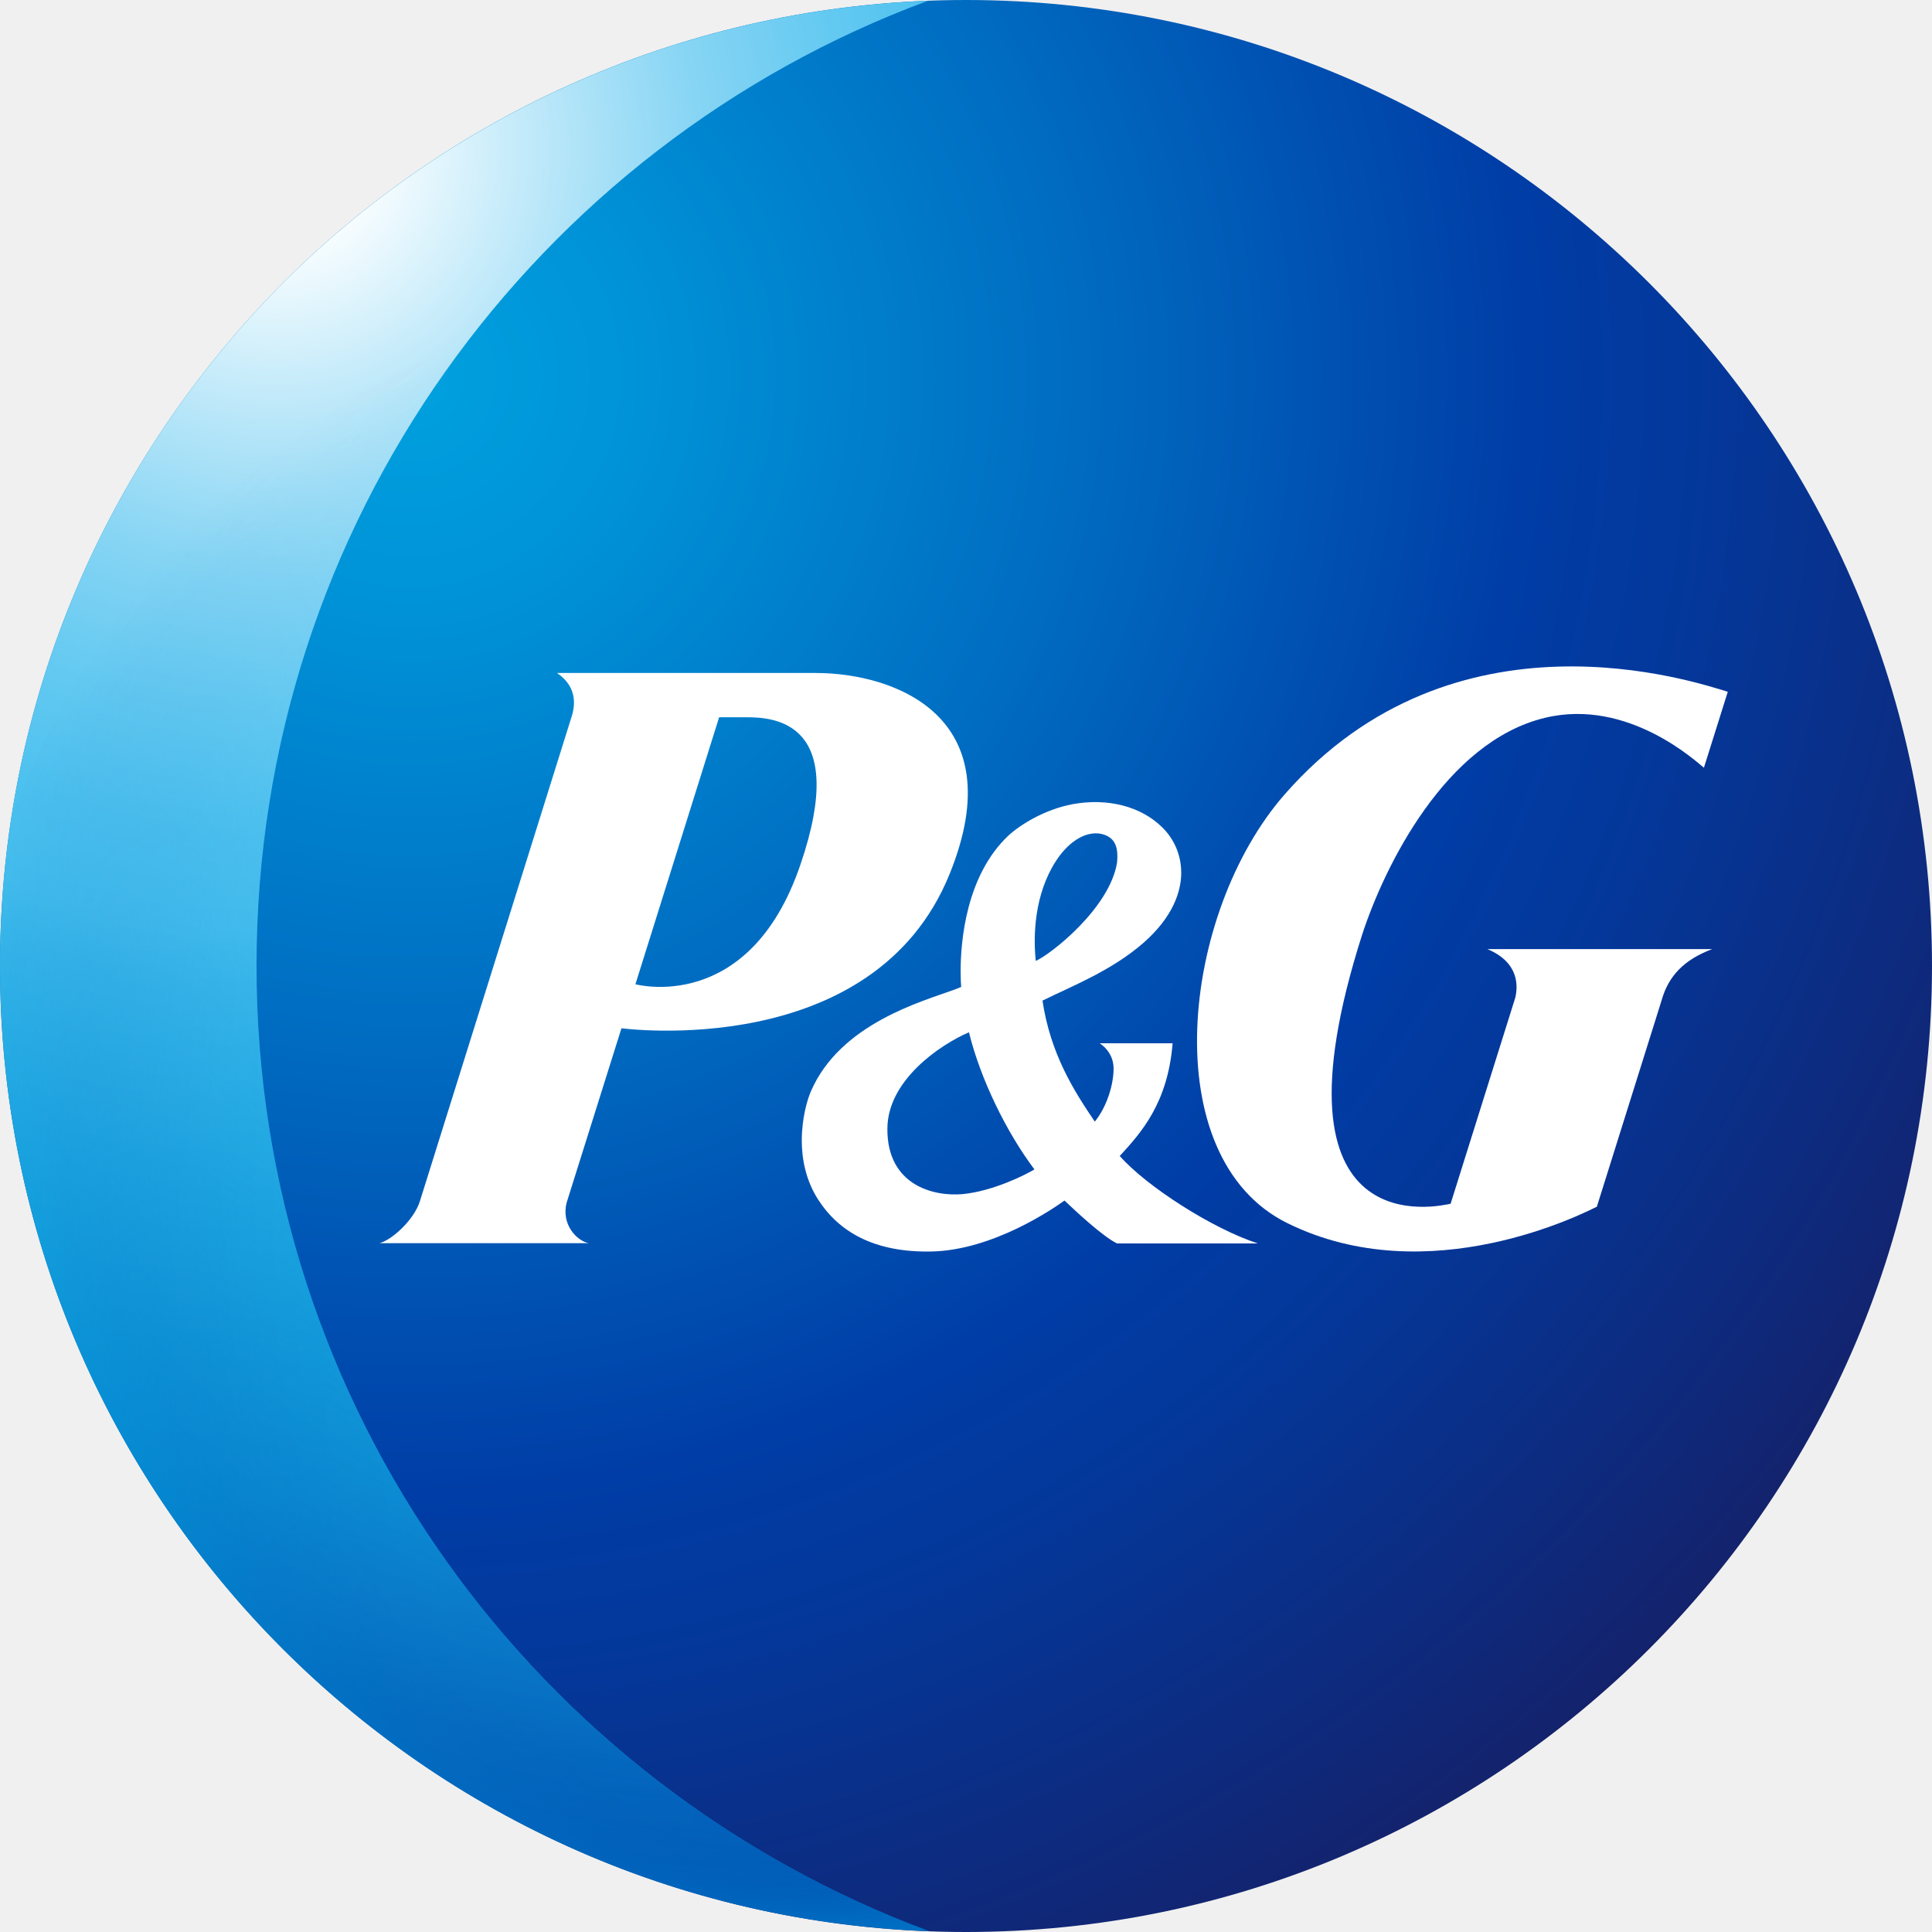
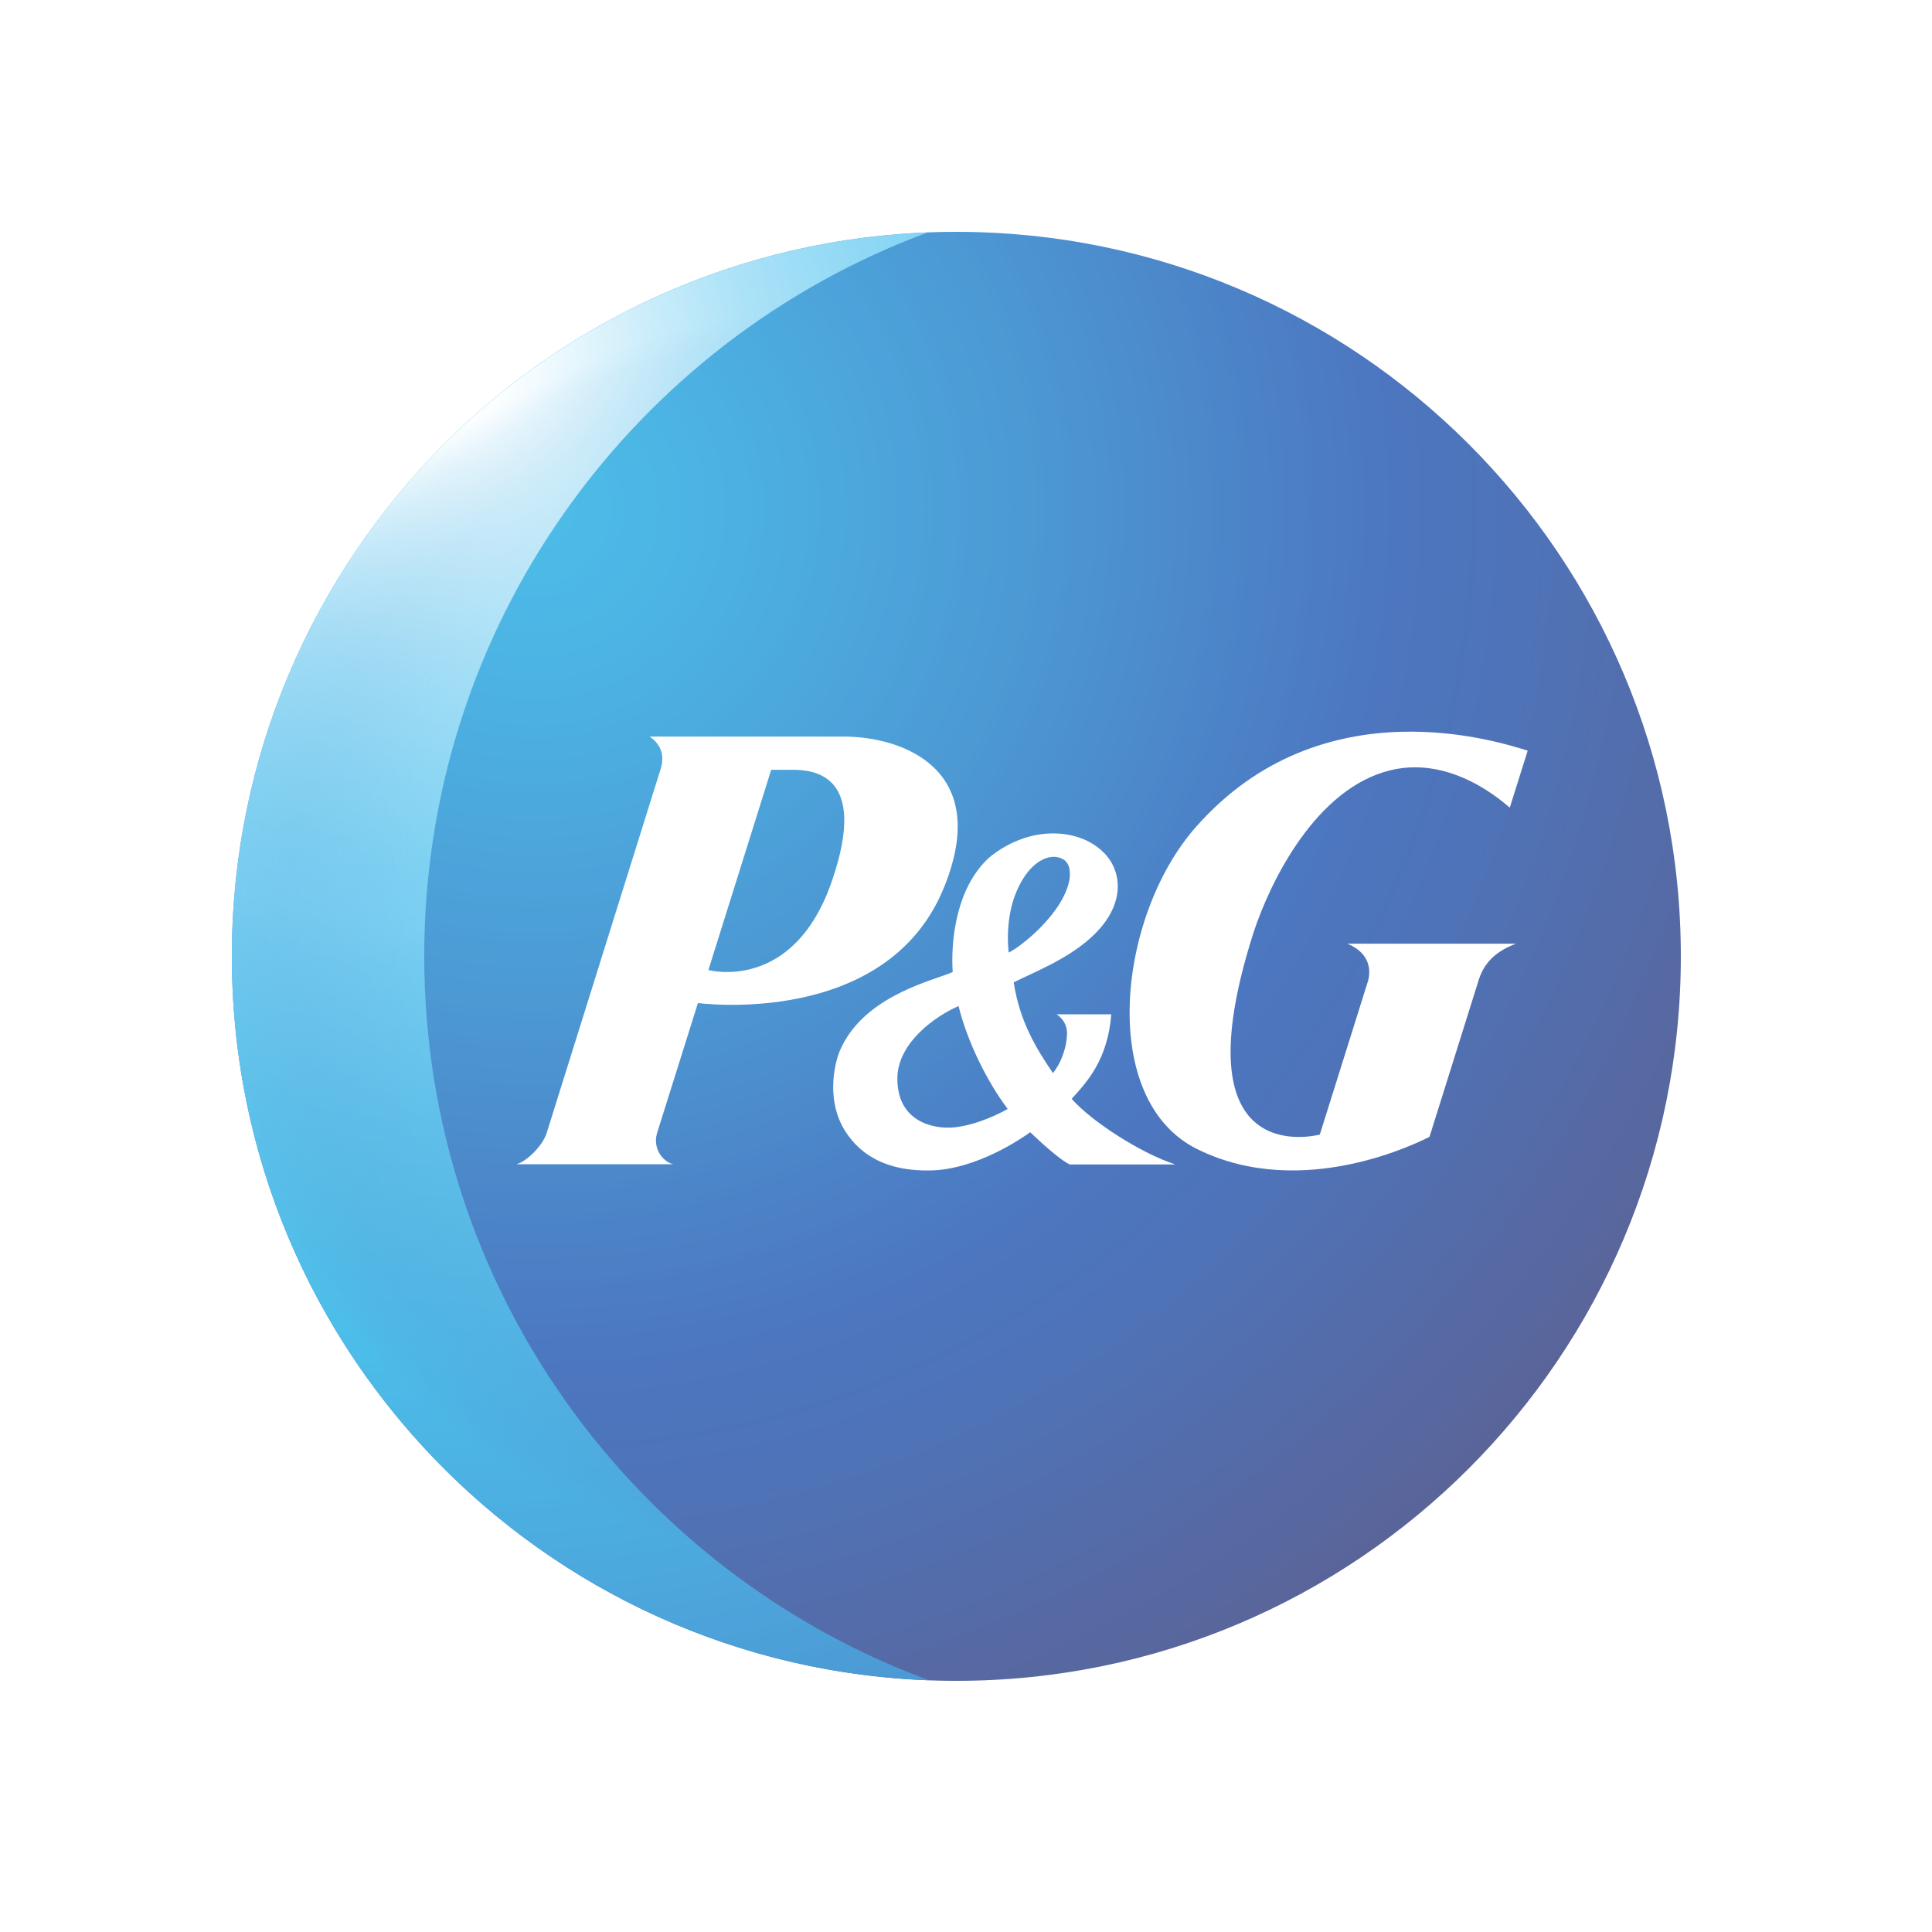
- <svg xmlns="http://www.w3.org/2000/svg" id="Logo" enable-background="new 0 0 720 720" viewBox="0 0 720 720">
-   <radialGradient id="SVGID_1_" cx="156.09" cy="143.71" r="661.27" gradientTransform="translate(-6 -6) scale(1.0167)" gradientUnits="userSpaceOnUse">
-     <stop offset="0" stop-color="#00a1df" />
-     <stop offset=".13" stop-color="#0092d7" />
-     <stop offset=".37" stop-color="#006cc1" />
-     <stop offset=".62" stop-color="#003da6" />
-     <stop offset=".73" stop-color="#043799" />
-     <stop offset=".93" stop-color="#102777" />
-     <stop offset="1" stop-color="#152169" />
-   </radialGradient>
-   <circle cx="360" cy="360" r="360" fill="url(#SVGID_1_)" />
-   <radialGradient id="SVGID_2_" cx="107.95" cy="60.5" r="1096.43" gradientTransform="translate(-6 -6) scale(1.0167)" gradientUnits="userSpaceOnUse">
-     <stop offset=".02" stop-color="#fff" />
-     <stop offset=".03" stop-color="#fbfeff" />
-     <stop offset=".09" stop-color="#bae7f9" />
-     <stop offset=".14" stop-color="#87d5f4" />
-     <stop offset=".19" stop-color="#63c9f1" />
-     <stop offset=".23" stop-color="#4cc1ef" />
-     <stop offset=".26" stop-color="#44beee" />
-     <stop offset=".28" stop-color="#37b8eb" />
-     <stop offset=".35" stop-color="#19ace5" />
-     <stop offset=".41" stop-color="#07a4e0" />
-     <stop offset=".45" stop-color="#00a1df" />
-     <stop offset=".79" stop-color="#0045ab" />
-     <stop offset=".82" stop-color="#003da6" />
-     <stop offset=".96" stop-color="#0059b6" />
-   </radialGradient>
-   <path fill="url(#SVGID_2_)" d="M95.6 359.9C95.6 195 199.7 54.4 345.8.3 153.6 7.8 0 165.9 0 360c0 194.3 153.9 352.6 346.4 359.7C200.1 665.7 95.6 525 95.6 359.9z" />
+ <svg xmlns="http://www.w3.org/2000/svg" width="100" height="100" viewBox="0 0 100 100" fill="none">
+   <rect width="100" height="100" fill="white" />
+   <g opacity="0.7" clip-path="url(#clip0_4_9)">
+     <path d="M49.5 87C70.211 87 87 70.211 87 49.5C87 28.789 70.211 12 49.5 12C28.789 12 12 28.789 12 49.5C12 70.211 28.789 87 49.5 87Z" fill="url(#paint0_radial_4_9)" />
+     <path d="M21.958 49.49C21.958 32.312 32.802 17.667 48.021 12.031C28 12.812 12 29.281 12 49.5C12 69.74 28.031 86.229 48.083 86.969C32.844 81.344 21.958 66.688 21.958 49.49Z" fill="url(#paint1_radial_4_9)" />
+     <mask id="mask0_4_9" style="mask-type:luminance" maskUnits="userSpaceOnUse" x="12" y="12" width="37" height="75">
+       <path d="M21.958 49.49C21.958 32.312 32.802 17.667 48.021 12.031C28 12.812 12 29.281 12 49.5C12 69.74 28.031 86.229 48.083 86.969C32.844 81.344 21.958 66.688 21.958 49.49Z" fill="url(#paint2_radial_4_9)" />
+     </mask>
+     <g mask="url(#mask0_4_9)">
+       <path d="M21.958 49.49C21.958 32.312 32.802 17.667 48.021 12.031C28 12.812 12 29.281 12 49.5C12 69.74 28.031 86.229 48.083 86.969C32.844 81.344 21.958 66.688 21.958 49.49Z" fill="url(#paint3_radial_4_9)" />
+     </g>
+     <path d="M48.864 45.927C51.354 39.792 46.698 38.125 43.667 38.125H33.625C34.458 38.698 34.323 39.458 34.156 39.927L28.302 58.625C28.073 59.365 27.198 60.146 26.729 60.26H34.854C34.406 60.177 33.771 59.542 34 58.677L36.125 51.917C36.135 51.917 45.906 53.24 48.864 45.927ZM40.969 39.844C42.031 39.844 44.979 39.99 43.073 45.562C41.083 51.417 36.667 50.208 36.667 50.208L39.917 39.844H40.969Z" fill="white" />
+     <path d="M55.365 60.271H60.833C59.083 59.708 56.5 58.052 55.469 56.875C56.302 55.969 57.333 54.823 57.521 52.5H54.688C54.688 52.5 55.229 52.812 55.229 53.479C55.229 54.094 54.979 54.948 54.5 55.542C53.667 54.312 52.781 52.906 52.469 50.844C53.583 50.292 55.146 49.688 56.385 48.604C57.562 47.573 57.833 46.594 57.854 45.958V45.875C57.854 45.208 57.594 44.583 57.115 44.115C56.292 43.302 55 42.969 53.635 43.219C52.542 43.427 51.615 44.01 51.146 44.438C49.5 45.99 49.292 48.542 49.292 49.698C49.292 49.979 49.302 50.188 49.312 50.312C49.219 50.354 49.052 50.417 49.052 50.417C47.844 50.865 44.625 51.719 43.479 54.365C43.333 54.698 43.125 55.427 43.125 56.271C43.125 57 43.281 57.812 43.75 58.552C44.562 59.823 45.938 60.625 48.146 60.583C50.542 60.542 52.906 58.906 53.323 58.604C53.729 58.99 54.802 60 55.365 60.271ZM55.365 45.479C55.083 47.26 52.771 49.062 52.208 49.302C52.104 48.302 52.156 46.719 52.99 45.427C53.542 44.573 54.281 44.198 54.875 44.406C55.354 44.573 55.406 45.01 55.365 45.479ZM52.156 57.396C51.833 57.594 50.562 58.24 49.375 58.354C48.271 58.458 46.438 58.031 46.448 55.823C46.448 53.938 48.5 52.552 49.615 52.073C50.062 53.896 51.073 55.958 52.156 57.396Z" fill="white" />
+     <path d="M71.979 39.865C75.229 39.083 77.906 41.625 78.146 41.802L79.073 38.854C77.792 38.469 68.469 35.312 61.875 42.833C57.823 47.458 56.833 56.938 61.969 59.479C67.469 62.198 73.542 59.062 73.99 58.844L76.5 50.844C76.771 49.875 77.385 49.25 78.469 48.844H69.74C71.01 49.375 70.917 50.333 70.823 50.729L68.312 58.729C67.979 58.792 60.958 60.542 64.885 48.26C65.75 45.625 68.115 40.792 71.979 39.865Z" fill="white" />
+   </g>
  <defs>
-     <filter id="Adobe_OpacityMaskFilter" width="346.4" height="719.4" x="0" y=".3" filterUnits="userSpaceOnUse">
-       <feColorMatrix values="1 0 0 0 0 0 1 0 0 0 0 0 1 0 0 0 0 0 1 0" />
-     </filter>
+     <radialGradient id="paint0_radial_4_9" cx="0" cy="0" r="1" gradientUnits="userSpaceOnUse" gradientTransform="translate(27.9059 26.5948) scale(70.0326)">
+       <stop stop-color="#00A1DF" />
+       <stop offset="0.13" stop-color="#0092D7" />
+       <stop offset="0.37" stop-color="#006CC1" />
+       <stop offset="0.62" stop-color="#003DA6" />
+       <stop offset="0.73" stop-color="#043799" />
+       <stop offset="0.93" stop-color="#102777" />
+       <stop offset="1" stop-color="#152169" />
+     </radialGradient>
+     <radialGradient id="paint1_radial_4_9" cx="0" cy="0" r="1" gradientUnits="userSpaceOnUse" gradientTransform="translate(22.8076 17.7823) scale(116.119 116.119)">
+       <stop offset="0.02" stop-color="white" />
+       <stop offset="0.03" stop-color="#FBFEFF" />
+       <stop offset="0.09" stop-color="#BAE7F9" />
+       <stop offset="0.14" stop-color="#87D5F4" />
+       <stop offset="0.19" stop-color="#63C9F1" />
+       <stop offset="0.23" stop-color="#4CC1EF" />
+       <stop offset="0.26" stop-color="#44BEEE" />
+       <stop offset="0.28" stop-color="#37B8EB" />
+       <stop offset="0.35" stop-color="#19ACE5" />
+       <stop offset="0.41" stop-color="#07A4E0" />
+       <stop offset="0.45" stop-color="#00A1DF" />
+       <stop offset="0.79" stop-color="#0045AB" />
+       <stop offset="0.82" stop-color="#003DA6" />
+       <stop offset="0.96" stop-color="#0059B6" />
+     </radialGradient>
+     <radialGradient id="paint2_radial_4_9" cx="0" cy="0" r="1" gradientTransform="matrix(1.24581 -40.3696 41.0807 1.26806 43.4571 48.3572)" gradientUnits="userSpaceOnUse">
+       <stop offset="0.1" stop-color="white" />
+       <stop offset="0.35" stop-color="#FDFDFD" />
+       <stop offset="0.45" stop-color="#F6F6F6" />
+       <stop offset="0.51" stop-color="#EAEAEA" />
+       <stop offset="0.57" stop-color="#D9D9D9" />
+       <stop offset="0.62" stop-color="#C3C3C3" />
+       <stop offset="0.66" stop-color="#A7A7A7" />
+       <stop offset="0.7" stop-color="#868686" />
+       <stop offset="0.73" stop-color="#606060" />
+       <stop offset="0.77" stop-color="#353535" />
+       <stop offset="0.8" />
+     </radialGradient>
+     <radialGradient id="paint3_radial_4_9" cx="0" cy="0" r="1" gradientUnits="userSpaceOnUse" gradientTransform="translate(41.1728 42.1831) scale(47.1802 47.1802)">
+       <stop offset="0.32" stop-color="#44BEEE" stop-opacity="0" />
+       <stop offset="0.48" stop-color="#2B99D9" stop-opacity="0.27" />
+       <stop offset="0.67" stop-color="#1476C6" stop-opacity="0.58" />
+       <stop offset="0.82" stop-color="#0561BA" stop-opacity="0.84" />
+       <stop offset="0.92" stop-color="#0059B6" />
+     </radialGradient>
+     <clipPath id="clip0_4_9">
+       <rect width="75" height="75" fill="white" transform="translate(12 12)" />
+     </clipPath>
  </defs>
-   <mask id="SVGID_3_" width="346.4" height="719.4" x="0" y=".3" maskUnits="userSpaceOnUse">
-     <g filter="url(#Adobe_OpacityMaskFilter)">
-       <radialGradient id="SVGID_4_" cx="302.95" cy="349.21" r="381.37" fx="2.18" fy="354.33" gradientTransform="matrix(.03136 -1.0162 1.0341 .03192 -68.63 645.74)" gradientUnits="userSpaceOnUse">
-         <stop offset=".1" stop-color="#fff" />
-         <stop offset=".35" stop-color="#fdfdfd" />
-         <stop offset=".45" stop-color="#f6f6f6" />
-         <stop offset=".51" stop-color="#eaeaea" />
-         <stop offset=".57" stop-color="#d9d9d9" />
-         <stop offset=".62" stop-color="#c3c3c3" />
-         <stop offset=".66" stop-color="#a7a7a7" />
-         <stop offset=".7" stop-color="#868686" />
-         <stop offset=".73" stop-color="#606060" />
-         <stop offset=".77" stop-color="#353535" />
-         <stop offset=".8" stop-color="#060606" />
-         <stop offset=".8" />
-       </radialGradient>
-       <path fill="url(#SVGID_4_)" d="M95.6 359.9C95.6 195 199.7 54.4 345.8.3 153.6 7.8 0 165.9 0 360c0 194.3 153.9 352.6 346.4 359.7C200.1 665.7 95.6 525 95.6 359.9z" />
-     </g>
-   </mask>
-   <radialGradient id="SVGID_5_" cx="281.36" cy="290.9" r="445.49" gradientTransform="translate(-6 -6) scale(1.0167)" gradientUnits="userSpaceOnUse">
-     <stop offset=".32" stop-color="#44beee" stop-opacity="0" />
-     <stop offset=".48" stop-color="#2b99d9" stop-opacity=".27" />
-     <stop offset=".67" stop-color="#1476c6" stop-opacity=".58" />
-     <stop offset=".82" stop-color="#0561ba" stop-opacity=".84" />
-     <stop offset=".92" stop-color="#0059b6" />
-   </radialGradient>
-   <path fill="url(#SVGID_5_)" d="M95.6 359.9C95.6 195 199.7 54.4 345.8.3 153.6 7.8 0 165.9 0 360c0 194.3 153.9 352.6 346.4 359.7C200.1 665.7 95.6 525 95.6 359.9z" mask="url(#SVGID_3_)" />
-   <g>
-     <path d="M353.9 325.7c23.9-58.9-20.8-74.9-49.9-74.9h-96.4c8 5.5 6.7 12.8 5.1 17.3l-56.2 179.5c-2.2 7.1-10.6 14.6-15.1 15.7h78c-4.3-.8-10.4-6.9-8.2-15.2l20.4-64.9c.1 0 93.9 12.7 122.3-57.5zm-75.8-58.4c10.2 0 38.5 1.4 20.2 54.9-19.1 56.2-61.5 44.6-61.5 44.6l31.2-99.5h10.1z" fill="#fff" />
-     <path d="M416.3 463.4h52.5c-16.8-5.4-41.6-21.3-51.5-32.6 8-8.7 17.9-19.7 19.7-42h-27.2s5.2 3 5.2 9.4c0 5.9-2.4 14.1-7 19.8-8-11.8-16.5-25.3-19.5-45.1 10.7-5.3 25.7-11.1 37.6-21.5 11.3-9.9 13.9-19.3 14.1-25.4v-.8c0-6.4-2.5-12.4-7.1-16.9-7.9-7.8-20.3-11-33.4-8.6-10.5 2-19.4 7.6-23.9 11.7-15.8 14.9-17.8 39.4-17.8 50.5 0 2.7.1 4.7.2 5.9-.9.4-2.5 1-2.5 1-11.6 4.3-42.5 12.5-53.5 37.9-1.4 3.2-3.4 10.2-3.4 18.3 0 7 1.5 14.8 6 21.9 7.8 12.2 21 19.9 42.2 19.5 23-.4 45.7-16.1 49.7-19 3.9 3.7 14.2 13.4 19.6 16zm0-142c-2.7 17.1-24.9 34.4-30.3 36.7-1-9.6-.5-24.8 7.5-37.2 5.3-8.2 12.4-11.8 18.1-9.8 4.6 1.6 5.1 5.8 4.7 10.3zm-30.8 114.4c-3.1 1.9-15.3 8.1-26.7 9.2-10.6 1-28.2-3.1-28.1-24.3 0-18.1 19.7-31.4 30.4-36 4.3 17.5 14 37.3 24.4 51.1z" fill="#fff" />
-     <path d="M575.8 267.5c31.2-7.5 56.9 16.9 59.2 18.6l8.9-28.3c-12.3-3.7-101.8-34-165.1 38.2-38.9 44.4-48.4 135.4.9 159.8 52.8 26.1 111.1-4 115.4-6.1l24.1-76.8c2.6-9.3 8.5-15.3 18.9-19.2h-83.8c12.2 5.1 11.3 14.3 10.4 18.1l-24.1 76.8c-3.2.6-70.6 17.4-32.9-100.5 8.3-25.3 31-71.7 68.1-80.6z" fill="#fff" />
-   </g>
</svg>
